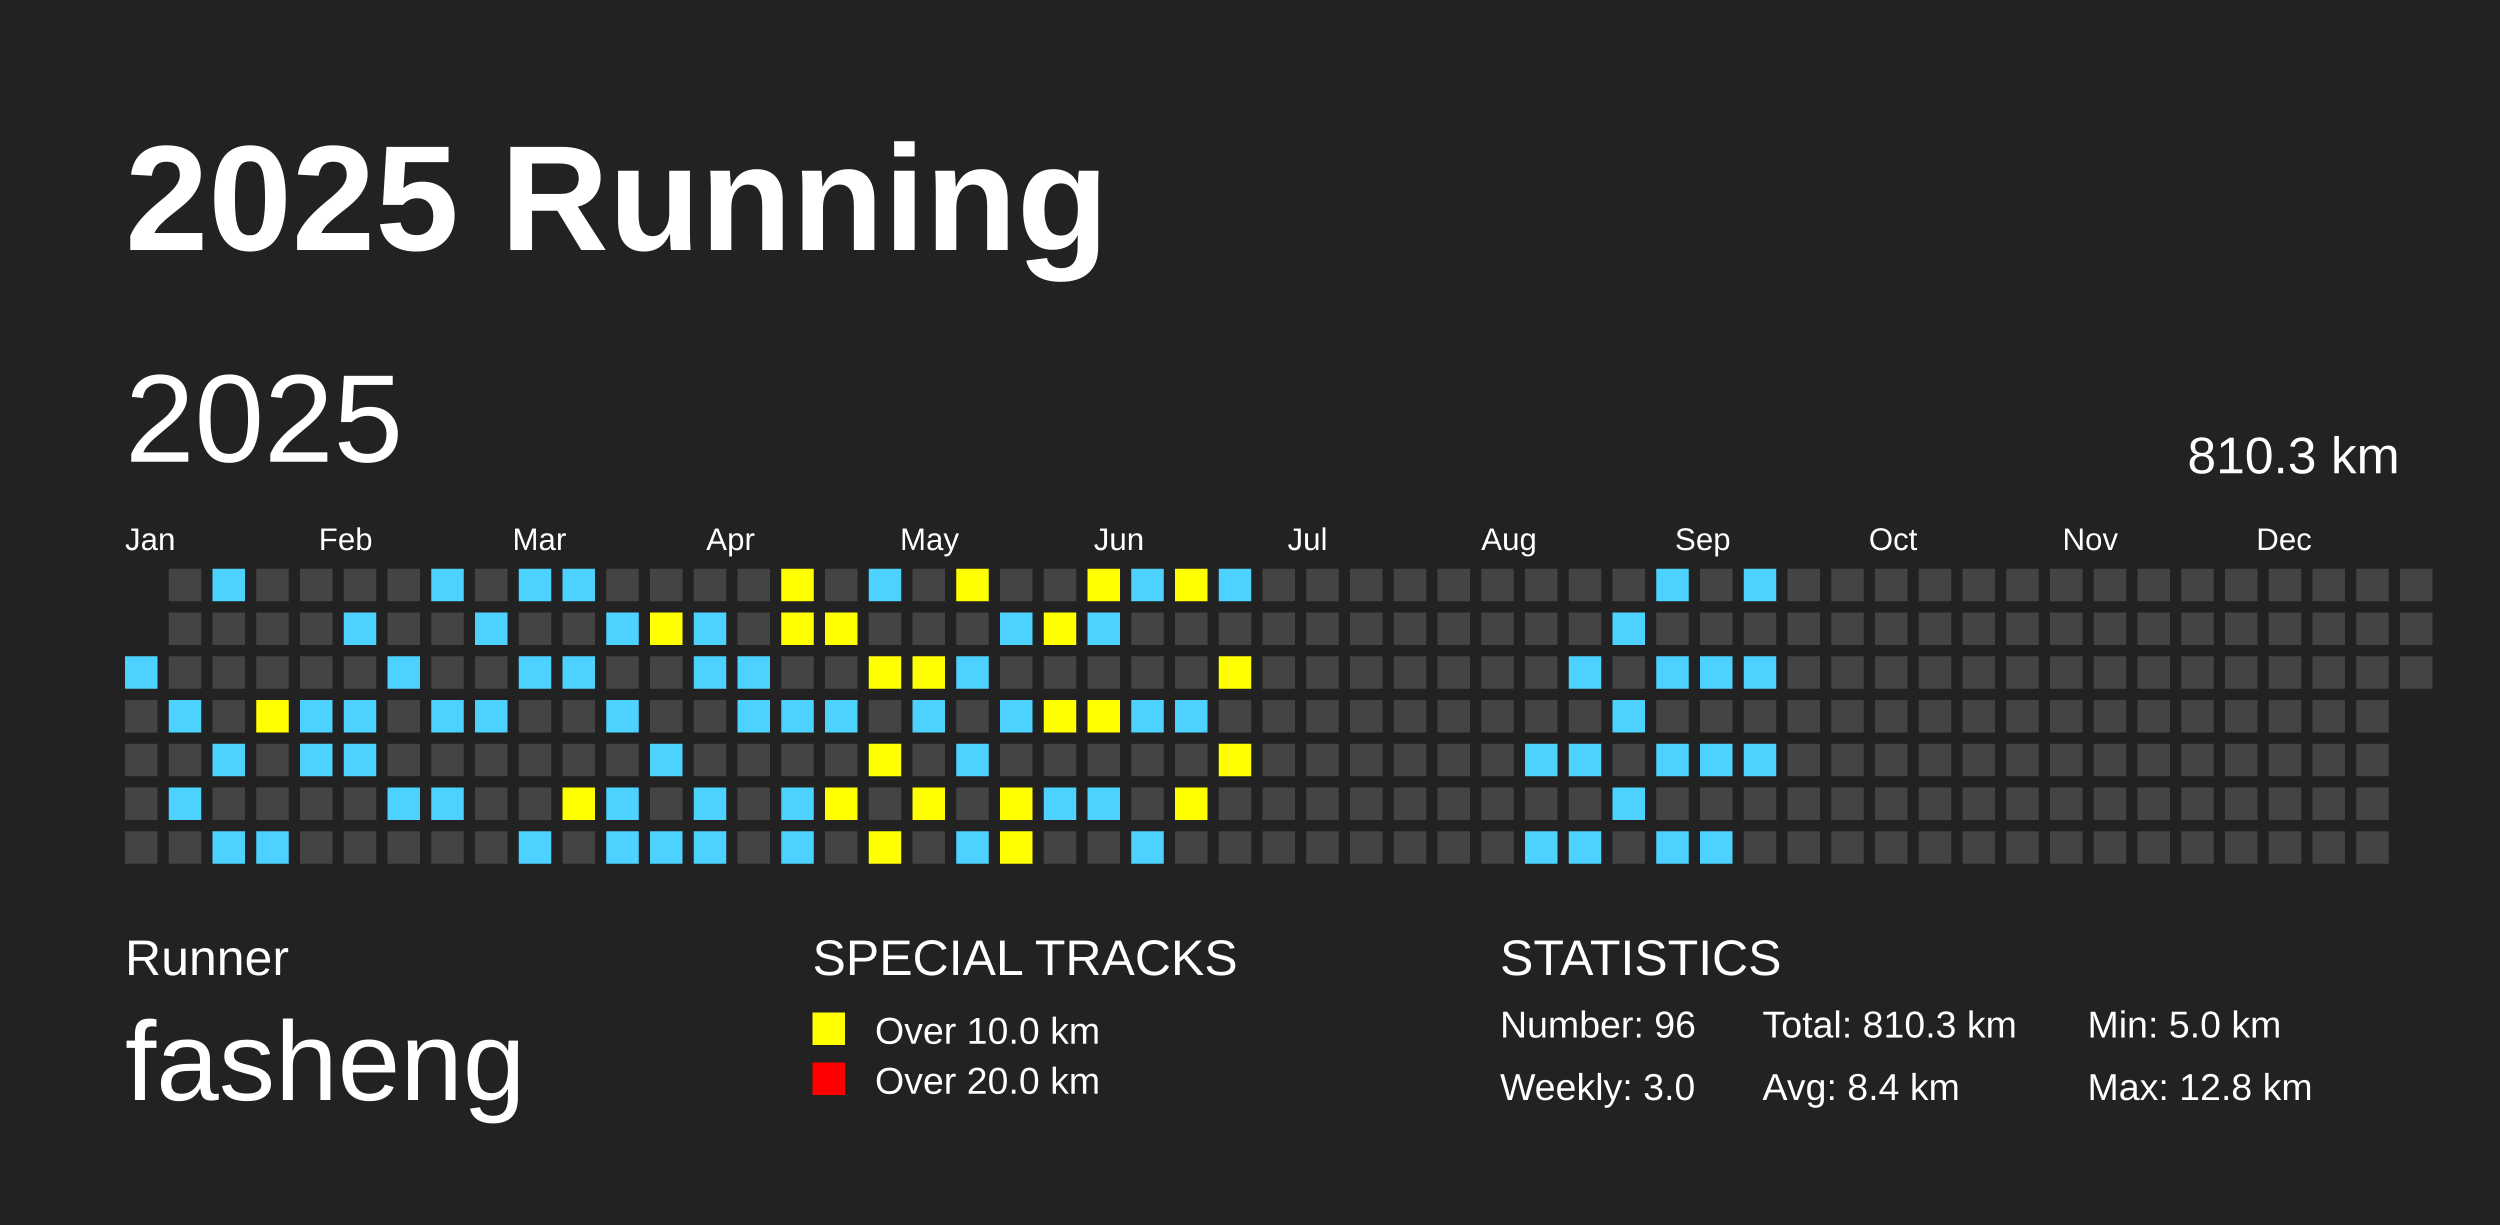
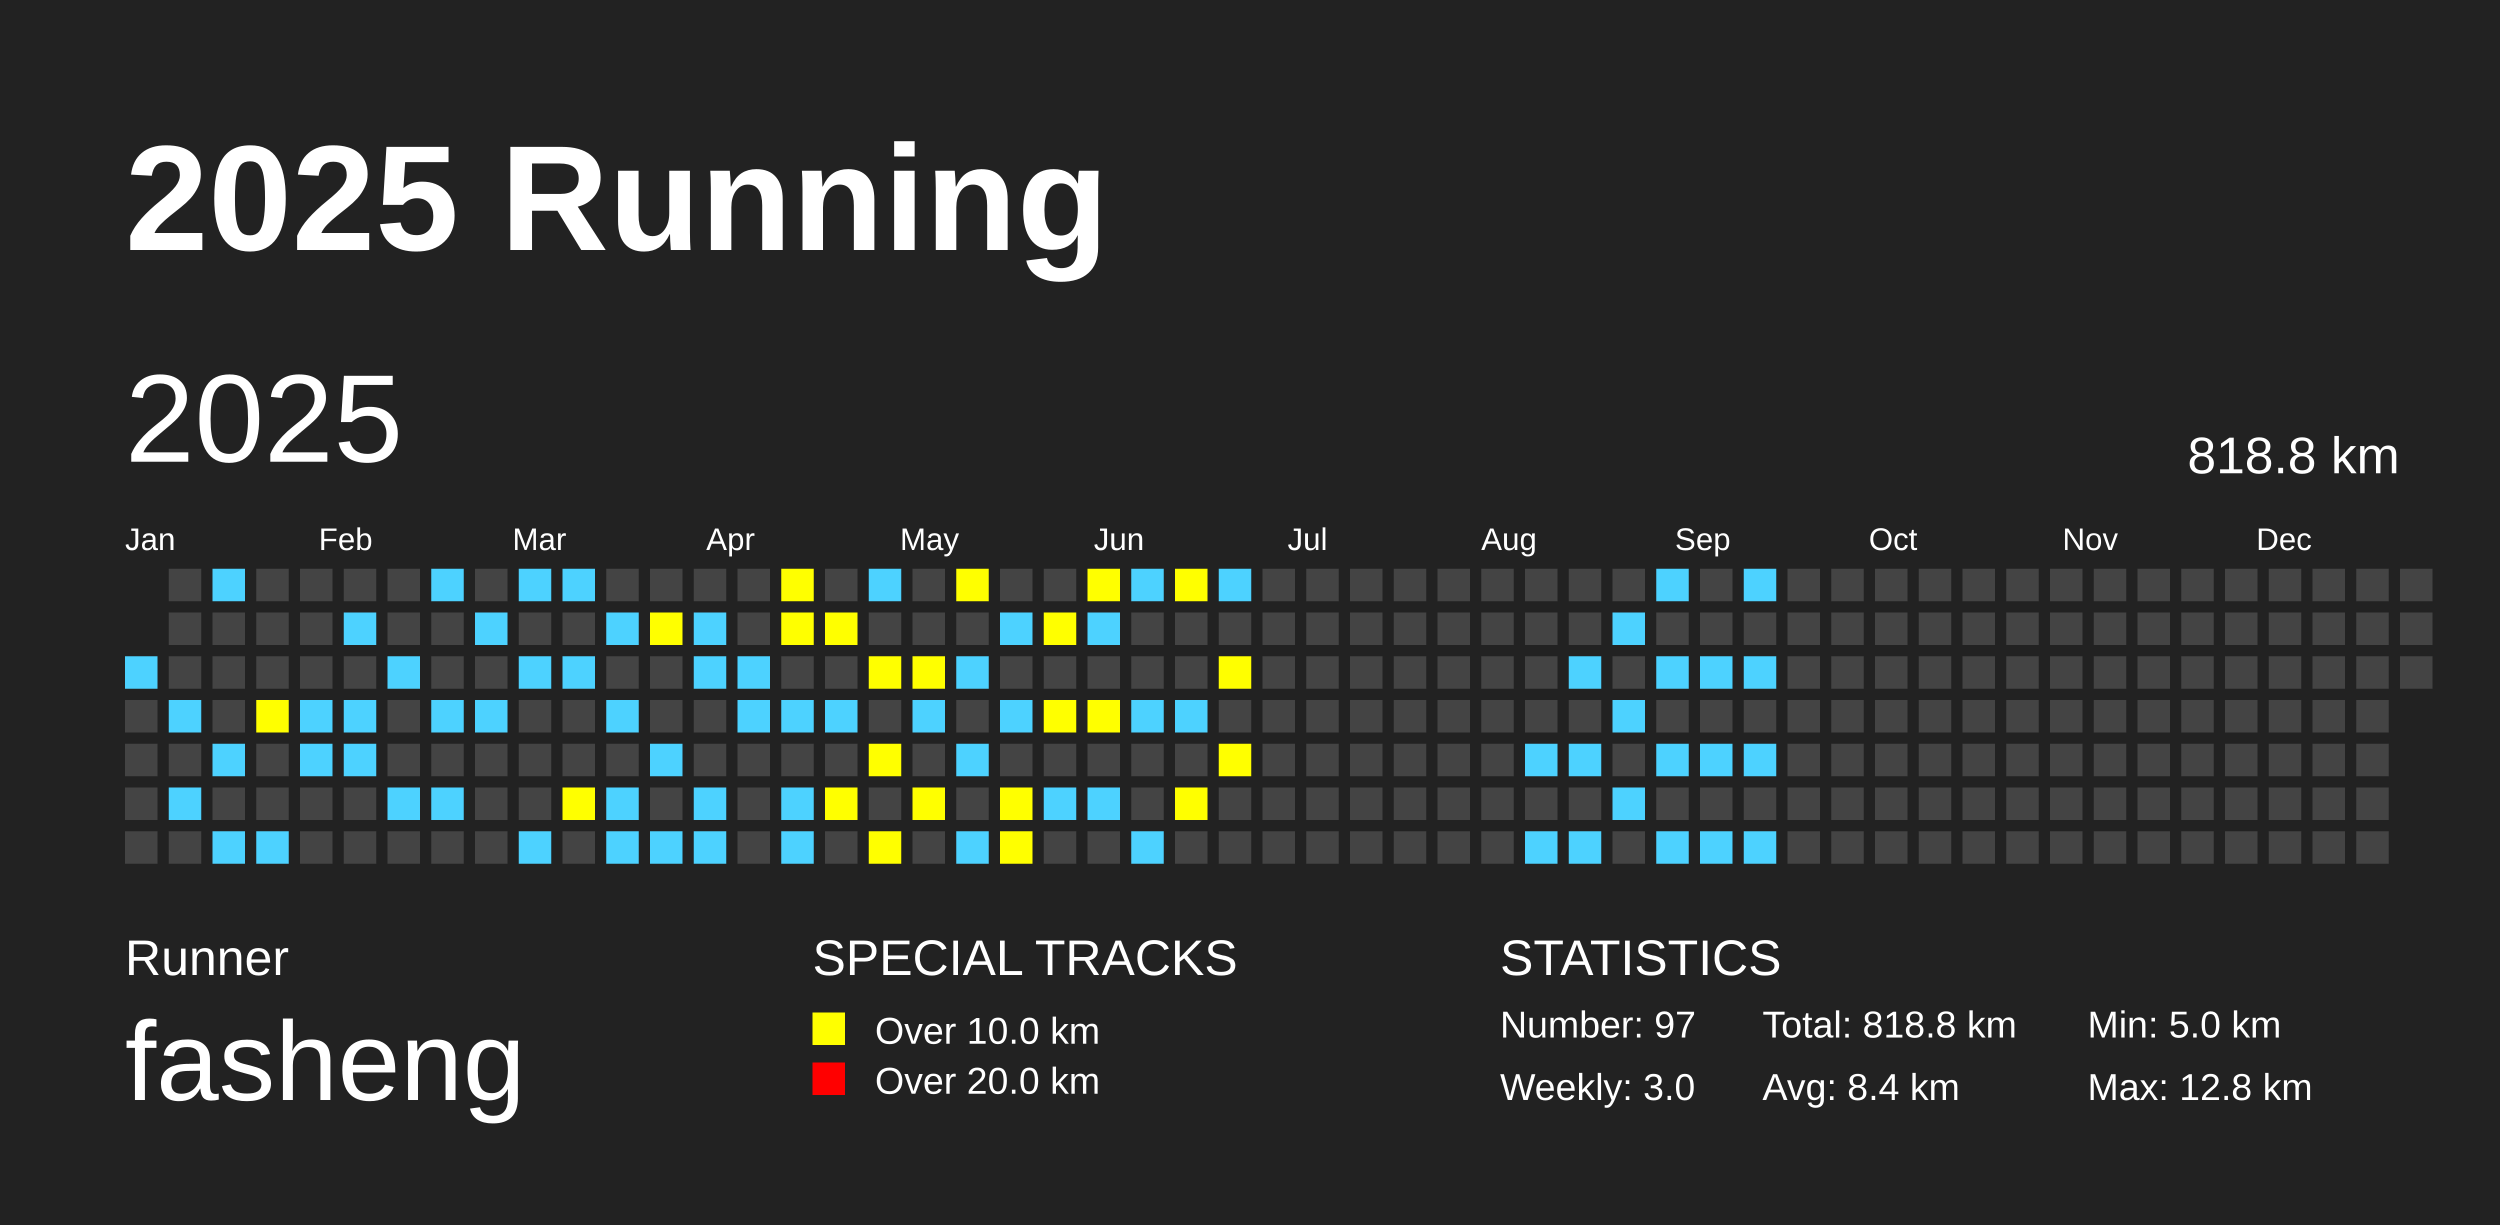
<svg xmlns="http://www.w3.org/2000/svg" baseProfile="full" height="98mm" version="1.1" viewBox="0,0,200,98" width="200mm">
  <defs />
  <rect fill="#222222" height="98" width="200" x="0" y="0" />
  <text fill="#FFFFFF" style="font-size:12px; font-family:Arial; font-weight:bold;" x="10" y="20">2025 Running</text>
  <text fill="#FFFFFF" style="font-size:4px; font-family:Arial" x="10" y="78">Runner</text>
  <text fill="#FFFFFF" style="font-size:9px; font-family:Arial" x="10" y="88">fasheng</text>
  <text fill="#FFFFFF" style="font-size:4px; font-family:Arial" x="65" y="78">SPECIAL TRACKS</text>
  <rect fill="yellow" height="2.6" width="2.6" x="65" y="81" />
  <text fill="#FFFFFF" style="font-size:3px; font-family:Arial" x="70" y="83.5">Over 10.0 km</text>
  <rect fill="red" height="2.6" width="2.6" x="65" y="85" />
  <text fill="#FFFFFF" style="font-size:3px; font-family:Arial" x="70" y="87.5">Over 20.0 km</text>
  <text fill="#FFFFFF" style="font-size:4px; font-family:Arial" x="120" y="78">STATISTICS</text>
-   <text fill="#FFFFFF" style="font-size:3px; font-family:Arial" x="120" y="83">Number: 96</text>
+   <text fill="#FFFFFF" style="font-size:3px; font-family:Arial" x="120" y="83">Number: 97</text>
  <text fill="#FFFFFF" style="font-size:3px; font-family:Arial" x="120" y="88">Weekly: 3.0</text>
-   <text fill="#FFFFFF" style="font-size:3px; font-family:Arial" x="141" y="83">Total: 810.3 km</text>
+   <text fill="#FFFFFF" style="font-size:3px; font-family:Arial" x="141" y="83">Total: 818.8 km</text>
  <text fill="#FFFFFF" style="font-size:3px; font-family:Arial" x="141" y="88">Avg: 8.4 km</text>
  <text fill="#FFFFFF" style="font-size:3px; font-family:Arial" x="167" y="83">Min: 5.0 km</text>
  <text fill="#FFFFFF" style="font-size:3px; font-family:Arial" x="167" y="88">Max: 12.8 km</text>
  <text dominant-baseline="hanging" fill="#FFFFFF" style="font-size:10.0px; font-family:Arial;" x="10" y="30">2025</text>
-   <text dominant-baseline="hanging" fill="#FFFFFF" style="font-size:4.125px; font-family:Arial;" x="175" y="35">810.3 km</text>
+   <text dominant-baseline="hanging" fill="#FFFFFF" style="font-size:4.125px; font-family:Arial;" x="175" y="35">818.8 km</text>
  <text fill="#FFFFFF" style="font-size:2.5px; font-family:Arial" x="10.0" y="44">Jan</text>
  <text fill="#FFFFFF" style="font-size:2.5px; font-family:Arial" x="25.5" y="44">Feb</text>
  <text fill="#FFFFFF" style="font-size:2.5px; font-family:Arial" x="41.0" y="44">Mar</text>
  <text fill="#FFFFFF" style="font-size:2.5px; font-family:Arial" x="56.5" y="44">Apr</text>
  <text fill="#FFFFFF" style="font-size:2.5px; font-family:Arial" x="72.0" y="44">May</text>
  <text fill="#FFFFFF" style="font-size:2.5px; font-family:Arial" x="87.5" y="44">Jun</text>
  <text fill="#FFFFFF" style="font-size:2.5px; font-family:Arial" x="103.0" y="44">Jul</text>
  <text fill="#FFFFFF" style="font-size:2.5px; font-family:Arial" x="118.5" y="44">Aug</text>
  <text fill="#FFFFFF" style="font-size:2.5px; font-family:Arial" x="134.0" y="44">Sep</text>
  <text fill="#FFFFFF" style="font-size:2.5px; font-family:Arial" x="149.5" y="44">Oct</text>
  <text fill="#FFFFFF" style="font-size:2.5px; font-family:Arial" x="165.0" y="44">Nov</text>
  <text fill="#FFFFFF" style="font-size:2.5px; font-family:Arial" x="180.5" y="44">Dec</text>
  <rect fill="#4DD2FF" height="2.6" width="2.6" x="10.0" y="52.5" />
  <rect fill="#444444" height="2.6" width="2.6" x="10.0" y="56.0" />
  <rect fill="#444444" height="2.6" width="2.6" x="10.0" y="59.5" />
  <rect fill="#444444" height="2.6" width="2.6" x="10.0" y="63.0" />
  <rect fill="#444444" height="2.6" width="2.6" x="10.0" y="66.5" />
  <rect fill="#444444" height="2.6" width="2.6" x="13.5" y="45.5" />
  <rect fill="#444444" height="2.6" width="2.6" x="13.5" y="49.0" />
  <rect fill="#444444" height="2.6" width="2.6" x="13.5" y="52.5" />
  <rect fill="#4DD2FF" height="2.6" width="2.6" x="13.5" y="56.0" />
  <rect fill="#444444" height="2.6" width="2.6" x="13.5" y="59.5" />
  <rect fill="#4DD2FF" height="2.6" width="2.6" x="13.5" y="63.0" />
  <rect fill="#444444" height="2.6" width="2.6" x="13.5" y="66.5" />
  <rect fill="#4DD2FF" height="2.6" width="2.6" x="17.0" y="45.5" />
  <rect fill="#444444" height="2.6" width="2.6" x="17.0" y="49.0" />
  <rect fill="#444444" height="2.6" width="2.6" x="17.0" y="52.5" />
  <rect fill="#444444" height="2.6" width="2.6" x="17.0" y="56.0" />
  <rect fill="#4DD2FF" height="2.6" width="2.6" x="17.0" y="59.5" />
  <rect fill="#444444" height="2.6" width="2.6" x="17.0" y="63.0" />
  <rect fill="#4DD2FF" height="2.6" width="2.6" x="17.0" y="66.5" />
  <rect fill="#444444" height="2.6" width="2.6" x="20.5" y="45.5" />
  <rect fill="#444444" height="2.6" width="2.6" x="20.5" y="49.0" />
  <rect fill="#444444" height="2.6" width="2.6" x="20.5" y="52.5" />
  <rect fill="yellow" height="2.6" width="2.6" x="20.5" y="56.0" />
  <rect fill="#444444" height="2.6" width="2.6" x="20.5" y="59.5" />
  <rect fill="#444444" height="2.6" width="2.6" x="20.5" y="63.0" />
  <rect fill="#4DD2FF" height="2.6" width="2.6" x="20.5" y="66.5" />
  <rect fill="#444444" height="2.6" width="2.6" x="24.0" y="45.5" />
  <rect fill="#444444" height="2.6" width="2.6" x="24.0" y="49.0" />
  <rect fill="#444444" height="2.6" width="2.6" x="24.0" y="52.5" />
  <rect fill="#4DD2FF" height="2.6" width="2.6" x="24.0" y="56.0" />
  <rect fill="#4DD2FF" height="2.6" width="2.6" x="24.0" y="59.5" />
  <rect fill="#444444" height="2.6" width="2.6" x="24.0" y="63.0" />
  <rect fill="#444444" height="2.6" width="2.6" x="24.0" y="66.5" />
  <rect fill="#444444" height="2.6" width="2.6" x="27.5" y="45.5" />
  <rect fill="#4DD2FF" height="2.6" width="2.6" x="27.5" y="49.0" />
  <rect fill="#444444" height="2.6" width="2.6" x="27.5" y="52.5" />
  <rect fill="#4DD2FF" height="2.6" width="2.6" x="27.5" y="56.0" />
  <rect fill="#4DD2FF" height="2.6" width="2.6" x="27.5" y="59.5" />
  <rect fill="#444444" height="2.6" width="2.6" x="27.5" y="63.0" />
  <rect fill="#444444" height="2.6" width="2.6" x="27.5" y="66.5" />
  <rect fill="#444444" height="2.6" width="2.6" x="31.0" y="45.5" />
  <rect fill="#444444" height="2.6" width="2.6" x="31.0" y="49.0" />
  <rect fill="#4DD2FF" height="2.6" width="2.6" x="31.0" y="52.5" />
  <rect fill="#444444" height="2.6" width="2.6" x="31.0" y="56.0" />
  <rect fill="#444444" height="2.6" width="2.6" x="31.0" y="59.5" />
  <rect fill="#4DD2FF" height="2.6" width="2.6" x="31.0" y="63.0" />
  <rect fill="#444444" height="2.6" width="2.6" x="31.0" y="66.5" />
  <rect fill="#4DD2FF" height="2.6" width="2.6" x="34.5" y="45.5" />
  <rect fill="#444444" height="2.6" width="2.6" x="34.5" y="49.0" />
  <rect fill="#444444" height="2.6" width="2.6" x="34.5" y="52.5" />
  <rect fill="#4DD2FF" height="2.6" width="2.6" x="34.5" y="56.0" />
  <rect fill="#444444" height="2.6" width="2.6" x="34.5" y="59.5" />
  <rect fill="#4DD2FF" height="2.6" width="2.6" x="34.5" y="63.0" />
  <rect fill="#444444" height="2.6" width="2.6" x="34.5" y="66.5" />
  <rect fill="#444444" height="2.6" width="2.6" x="38.0" y="45.5" />
  <rect fill="#4DD2FF" height="2.6" width="2.6" x="38.0" y="49.0" />
  <rect fill="#444444" height="2.6" width="2.6" x="38.0" y="52.5" />
  <rect fill="#4DD2FF" height="2.6" width="2.6" x="38.0" y="56.0" />
  <rect fill="#444444" height="2.6" width="2.6" x="38.0" y="59.5" />
  <rect fill="#444444" height="2.6" width="2.6" x="38.0" y="63.0" />
  <rect fill="#444444" height="2.6" width="2.6" x="38.0" y="66.5" />
  <rect fill="#4DD2FF" height="2.6" width="2.6" x="41.5" y="45.5" />
  <rect fill="#444444" height="2.6" width="2.6" x="41.5" y="49.0" />
  <rect fill="#4DD2FF" height="2.6" width="2.6" x="41.5" y="52.5" />
  <rect fill="#444444" height="2.6" width="2.6" x="41.5" y="56.0" />
  <rect fill="#444444" height="2.6" width="2.6" x="41.5" y="59.5" />
  <rect fill="#444444" height="2.6" width="2.6" x="41.5" y="63.0" />
  <rect fill="#4DD2FF" height="2.6" width="2.6" x="41.5" y="66.5" />
  <rect fill="#4DD2FF" height="2.6" width="2.6" x="45.0" y="45.5" />
  <rect fill="#444444" height="2.6" width="2.6" x="45.0" y="49.0" />
  <rect fill="#4DD2FF" height="2.6" width="2.6" x="45.0" y="52.5" />
  <rect fill="#444444" height="2.6" width="2.6" x="45.0" y="56.0" />
  <rect fill="#444444" height="2.6" width="2.6" x="45.0" y="59.5" />
  <rect fill="yellow" height="2.6" width="2.6" x="45.0" y="63.0" />
  <rect fill="#444444" height="2.6" width="2.6" x="45.0" y="66.5" />
  <rect fill="#444444" height="2.6" width="2.6" x="48.5" y="45.5" />
  <rect fill="#4DD2FF" height="2.6" width="2.6" x="48.5" y="49.0" />
  <rect fill="#444444" height="2.6" width="2.6" x="48.5" y="52.5" />
  <rect fill="#4DD2FF" height="2.6" width="2.6" x="48.5" y="56.0" />
  <rect fill="#444444" height="2.6" width="2.6" x="48.5" y="59.5" />
  <rect fill="#4DD2FF" height="2.6" width="2.6" x="48.5" y="63.0" />
  <rect fill="#4DD2FF" height="2.6" width="2.6" x="48.5" y="66.5" />
  <rect fill="#444444" height="2.6" width="2.6" x="52.0" y="45.5" />
  <rect fill="yellow" height="2.6" width="2.6" x="52.0" y="49.0" />
  <rect fill="#444444" height="2.6" width="2.6" x="52.0" y="52.5" />
  <rect fill="#444444" height="2.6" width="2.6" x="52.0" y="56.0" />
  <rect fill="#4DD2FF" height="2.6" width="2.6" x="52.0" y="59.5" />
  <rect fill="#444444" height="2.6" width="2.6" x="52.0" y="63.0" />
  <rect fill="#4DD2FF" height="2.6" width="2.6" x="52.0" y="66.5" />
  <rect fill="#444444" height="2.6" width="2.6" x="55.5" y="45.5" />
  <rect fill="#4DD2FF" height="2.6" width="2.6" x="55.5" y="49.0" />
  <rect fill="#4DD2FF" height="2.6" width="2.6" x="55.5" y="52.5" />
  <rect fill="#444444" height="2.6" width="2.6" x="55.5" y="56.0" />
  <rect fill="#444444" height="2.6" width="2.6" x="55.5" y="59.5" />
  <rect fill="#4DD2FF" height="2.6" width="2.6" x="55.5" y="63.0" />
  <rect fill="#4DD2FF" height="2.6" width="2.6" x="55.5" y="66.5" />
  <rect fill="#444444" height="2.6" width="2.6" x="59.0" y="45.5" />
  <rect fill="#444444" height="2.6" width="2.6" x="59.0" y="49.0" />
  <rect fill="#4DD2FF" height="2.6" width="2.6" x="59.0" y="52.5" />
  <rect fill="#4DD2FF" height="2.6" width="2.6" x="59.0" y="56.0" />
  <rect fill="#444444" height="2.6" width="2.6" x="59.0" y="59.5" />
  <rect fill="#444444" height="2.6" width="2.6" x="59.0" y="63.0" />
  <rect fill="#444444" height="2.6" width="2.6" x="59.0" y="66.5" />
  <rect fill="yellow" height="2.6" width="2.6" x="62.5" y="45.5" />
  <rect fill="yellow" height="2.6" width="2.6" x="62.5" y="49.0" />
  <rect fill="#444444" height="2.6" width="2.6" x="62.5" y="52.5" />
  <rect fill="#4DD2FF" height="2.6" width="2.6" x="62.5" y="56.0" />
  <rect fill="#444444" height="2.6" width="2.6" x="62.5" y="59.5" />
  <rect fill="#4DD2FF" height="2.6" width="2.6" x="62.5" y="63.0" />
  <rect fill="#4DD2FF" height="2.6" width="2.6" x="62.5" y="66.5" />
  <rect fill="#444444" height="2.6" width="2.6" x="66.0" y="45.5" />
  <rect fill="yellow" height="2.6" width="2.6" x="66.0" y="49.0" />
  <rect fill="#444444" height="2.6" width="2.6" x="66.0" y="52.5" />
  <rect fill="#4DD2FF" height="2.6" width="2.6" x="66.0" y="56.0" />
  <rect fill="#444444" height="2.6" width="2.6" x="66.0" y="59.5" />
  <rect fill="yellow" height="2.6" width="2.6" x="66.0" y="63.0" />
  <rect fill="#444444" height="2.6" width="2.6" x="66.0" y="66.5" />
  <rect fill="#4DD2FF" height="2.6" width="2.6" x="69.5" y="45.5" />
  <rect fill="#444444" height="2.6" width="2.6" x="69.5" y="49.0" />
  <rect fill="yellow" height="2.6" width="2.6" x="69.5" y="52.5" />
  <rect fill="#444444" height="2.6" width="2.6" x="69.5" y="56.0" />
  <rect fill="yellow" height="2.6" width="2.6" x="69.5" y="59.5" />
  <rect fill="#444444" height="2.6" width="2.6" x="69.5" y="63.0" />
  <rect fill="yellow" height="2.6" width="2.6" x="69.5" y="66.5" />
  <rect fill="#444444" height="2.6" width="2.6" x="73.0" y="45.5" />
  <rect fill="#444444" height="2.6" width="2.6" x="73.0" y="49.0" />
  <rect fill="yellow" height="2.6" width="2.6" x="73.0" y="52.5" />
  <rect fill="#4DD2FF" height="2.6" width="2.6" x="73.0" y="56.0" />
  <rect fill="#444444" height="2.6" width="2.6" x="73.0" y="59.5" />
  <rect fill="yellow" height="2.6" width="2.6" x="73.0" y="63.0" />
  <rect fill="#444444" height="2.6" width="2.6" x="73.0" y="66.5" />
  <rect fill="yellow" height="2.6" width="2.6" x="76.5" y="45.5" />
  <rect fill="#444444" height="2.6" width="2.6" x="76.5" y="49.0" />
  <rect fill="#4DD2FF" height="2.6" width="2.6" x="76.5" y="52.5" />
  <rect fill="#444444" height="2.6" width="2.6" x="76.5" y="56.0" />
  <rect fill="#4DD2FF" height="2.6" width="2.6" x="76.5" y="59.5" />
  <rect fill="#444444" height="2.6" width="2.6" x="76.5" y="63.0" />
  <rect fill="#4DD2FF" height="2.6" width="2.6" x="76.5" y="66.5" />
  <rect fill="#444444" height="2.6" width="2.6" x="80.0" y="45.5" />
  <rect fill="#4DD2FF" height="2.6" width="2.6" x="80.0" y="49.0" />
  <rect fill="#444444" height="2.6" width="2.6" x="80.0" y="52.5" />
  <rect fill="#4DD2FF" height="2.6" width="2.6" x="80.0" y="56.0" />
  <rect fill="#444444" height="2.6" width="2.6" x="80.0" y="59.5" />
  <rect fill="yellow" height="2.6" width="2.6" x="80.0" y="63.0" />
  <rect fill="yellow" height="2.6" width="2.6" x="80.0" y="66.5" />
  <rect fill="#444444" height="2.6" width="2.6" x="83.5" y="45.5" />
  <rect fill="yellow" height="2.6" width="2.6" x="83.5" y="49.0" />
  <rect fill="#444444" height="2.6" width="2.6" x="83.5" y="52.5" />
  <rect fill="yellow" height="2.6" width="2.6" x="83.5" y="56.0" />
  <rect fill="#444444" height="2.6" width="2.6" x="83.5" y="59.5" />
  <rect fill="#4DD2FF" height="2.6" width="2.6" x="83.5" y="63.0" />
  <rect fill="#444444" height="2.6" width="2.6" x="83.5" y="66.5" />
  <rect fill="yellow" height="2.6" width="2.6" x="87.0" y="45.5" />
  <rect fill="#4DD2FF" height="2.6" width="2.6" x="87.0" y="49.0" />
  <rect fill="#444444" height="2.6" width="2.6" x="87.0" y="52.5" />
  <rect fill="yellow" height="2.6" width="2.6" x="87.0" y="56.0" />
  <rect fill="#444444" height="2.6" width="2.6" x="87.0" y="59.5" />
  <rect fill="#4DD2FF" height="2.6" width="2.6" x="87.0" y="63.0" />
  <rect fill="#444444" height="2.6" width="2.6" x="87.0" y="66.5" />
  <rect fill="#4DD2FF" height="2.6" width="2.6" x="90.5" y="45.5" />
  <rect fill="#444444" height="2.6" width="2.6" x="90.5" y="49.0" />
  <rect fill="#444444" height="2.6" width="2.6" x="90.5" y="52.5" />
  <rect fill="#4DD2FF" height="2.6" width="2.6" x="90.5" y="56.0" />
  <rect fill="#444444" height="2.6" width="2.6" x="90.5" y="59.5" />
  <rect fill="#444444" height="2.6" width="2.6" x="90.5" y="63.0" />
  <rect fill="#4DD2FF" height="2.6" width="2.6" x="90.5" y="66.5" />
  <rect fill="yellow" height="2.6" width="2.6" x="94.0" y="45.5" />
  <rect fill="#444444" height="2.6" width="2.6" x="94.0" y="49.0" />
  <rect fill="#444444" height="2.6" width="2.6" x="94.0" y="52.5" />
  <rect fill="#4DD2FF" height="2.6" width="2.6" x="94.0" y="56.0" />
  <rect fill="#444444" height="2.6" width="2.6" x="94.0" y="59.5" />
  <rect fill="yellow" height="2.6" width="2.6" x="94.0" y="63.0" />
  <rect fill="#444444" height="2.6" width="2.6" x="94.0" y="66.5" />
  <rect fill="#4DD2FF" height="2.6" width="2.6" x="97.5" y="45.5" />
  <rect fill="#444444" height="2.6" width="2.6" x="97.5" y="49.0" />
  <rect fill="yellow" height="2.6" width="2.6" x="97.5" y="52.5" />
  <rect fill="#444444" height="2.6" width="2.6" x="97.5" y="56.0" />
  <rect fill="yellow" height="2.6" width="2.6" x="97.5" y="59.5" />
  <rect fill="#444444" height="2.6" width="2.6" x="97.5" y="63.0" />
  <rect fill="#444444" height="2.6" width="2.6" x="97.5" y="66.5" />
  <rect fill="#444444" height="2.6" width="2.6" x="101.0" y="45.5" />
  <rect fill="#444444" height="2.6" width="2.6" x="101.0" y="49.0" />
  <rect fill="#444444" height="2.6" width="2.6" x="101.0" y="52.5" />
  <rect fill="#444444" height="2.6" width="2.6" x="101.0" y="56.0" />
  <rect fill="#444444" height="2.6" width="2.6" x="101.0" y="59.5" />
  <rect fill="#444444" height="2.6" width="2.6" x="101.0" y="63.0" />
  <rect fill="#444444" height="2.6" width="2.6" x="101.0" y="66.5" />
  <rect fill="#444444" height="2.6" width="2.6" x="104.5" y="45.5" />
  <rect fill="#444444" height="2.6" width="2.6" x="104.5" y="49.0" />
  <rect fill="#444444" height="2.6" width="2.6" x="104.5" y="52.5" />
  <rect fill="#444444" height="2.6" width="2.6" x="104.5" y="56.0" />
  <rect fill="#444444" height="2.6" width="2.6" x="104.5" y="59.5" />
  <rect fill="#444444" height="2.6" width="2.6" x="104.5" y="63.0" />
  <rect fill="#444444" height="2.6" width="2.6" x="104.5" y="66.5" />
  <rect fill="#444444" height="2.6" width="2.6" x="108.0" y="45.5" />
  <rect fill="#444444" height="2.6" width="2.6" x="108.0" y="49.0" />
  <rect fill="#444444" height="2.6" width="2.6" x="108.0" y="52.5" />
  <rect fill="#444444" height="2.6" width="2.6" x="108.0" y="56.0" />
  <rect fill="#444444" height="2.6" width="2.6" x="108.0" y="59.5" />
  <rect fill="#444444" height="2.6" width="2.6" x="108.0" y="63.0" />
  <rect fill="#444444" height="2.6" width="2.6" x="108.0" y="66.5" />
  <rect fill="#444444" height="2.6" width="2.6" x="111.5" y="45.5" />
  <rect fill="#444444" height="2.6" width="2.6" x="111.5" y="49.0" />
  <rect fill="#444444" height="2.6" width="2.6" x="111.5" y="52.5" />
  <rect fill="#444444" height="2.6" width="2.6" x="111.5" y="56.0" />
  <rect fill="#444444" height="2.6" width="2.6" x="111.5" y="59.5" />
  <rect fill="#444444" height="2.6" width="2.6" x="111.5" y="63.0" />
  <rect fill="#444444" height="2.6" width="2.6" x="111.5" y="66.5" />
  <rect fill="#444444" height="2.6" width="2.6" x="115.0" y="45.5" />
  <rect fill="#444444" height="2.6" width="2.6" x="115.0" y="49.0" />
  <rect fill="#444444" height="2.6" width="2.6" x="115.0" y="52.5" />
  <rect fill="#444444" height="2.6" width="2.6" x="115.0" y="56.0" />
  <rect fill="#444444" height="2.6" width="2.6" x="115.0" y="59.5" />
  <rect fill="#444444" height="2.6" width="2.6" x="115.0" y="63.0" />
  <rect fill="#444444" height="2.6" width="2.6" x="115.0" y="66.5" />
  <rect fill="#444444" height="2.6" width="2.6" x="118.5" y="45.5" />
  <rect fill="#444444" height="2.6" width="2.6" x="118.5" y="49.0" />
  <rect fill="#444444" height="2.6" width="2.6" x="118.5" y="52.5" />
  <rect fill="#444444" height="2.6" width="2.6" x="118.5" y="56.0" />
  <rect fill="#444444" height="2.6" width="2.6" x="118.5" y="59.5" />
  <rect fill="#444444" height="2.6" width="2.6" x="118.5" y="63.0" />
  <rect fill="#444444" height="2.6" width="2.6" x="118.5" y="66.5" />
  <rect fill="#444444" height="2.6" width="2.6" x="122.0" y="45.5" />
  <rect fill="#444444" height="2.6" width="2.6" x="122.0" y="49.0" />
  <rect fill="#444444" height="2.6" width="2.6" x="122.0" y="52.5" />
  <rect fill="#444444" height="2.6" width="2.6" x="122.0" y="56.0" />
  <rect fill="#4DD2FF" height="2.6" width="2.6" x="122.0" y="59.5" />
  <rect fill="#444444" height="2.6" width="2.6" x="122.0" y="63.0" />
  <rect fill="#4DD2FF" height="2.6" width="2.6" x="122.0" y="66.5" />
  <rect fill="#444444" height="2.6" width="2.6" x="125.5" y="45.5" />
  <rect fill="#444444" height="2.6" width="2.6" x="125.5" y="49.0" />
  <rect fill="#4DD2FF" height="2.6" width="2.6" x="125.5" y="52.5" />
  <rect fill="#444444" height="2.6" width="2.6" x="125.5" y="56.0" />
  <rect fill="#4DD2FF" height="2.6" width="2.6" x="125.5" y="59.5" />
  <rect fill="#444444" height="2.6" width="2.6" x="125.5" y="63.0" />
  <rect fill="#4DD2FF" height="2.6" width="2.6" x="125.5" y="66.5" />
  <rect fill="#444444" height="2.6" width="2.6" x="129.0" y="45.5" />
  <rect fill="#4DD2FF" height="2.6" width="2.6" x="129.0" y="49.0" />
  <rect fill="#444444" height="2.6" width="2.6" x="129.0" y="52.5" />
  <rect fill="#4DD2FF" height="2.6" width="2.6" x="129.0" y="56.0" />
  <rect fill="#444444" height="2.6" width="2.6" x="129.0" y="59.5" />
  <rect fill="#4DD2FF" height="2.6" width="2.6" x="129.0" y="63.0" />
  <rect fill="#444444" height="2.6" width="2.6" x="129.0" y="66.5" />
  <rect fill="#4DD2FF" height="2.6" width="2.6" x="132.5" y="45.5" />
  <rect fill="#444444" height="2.6" width="2.6" x="132.5" y="49.0" />
  <rect fill="#4DD2FF" height="2.6" width="2.6" x="132.5" y="52.5" />
  <rect fill="#444444" height="2.6" width="2.6" x="132.5" y="56.0" />
  <rect fill="#4DD2FF" height="2.6" width="2.6" x="132.5" y="59.5" />
  <rect fill="#444444" height="2.6" width="2.6" x="132.5" y="63.0" />
  <rect fill="#4DD2FF" height="2.6" width="2.6" x="132.5" y="66.5" />
  <rect fill="#444444" height="2.6" width="2.6" x="136.0" y="45.5" />
  <rect fill="#444444" height="2.6" width="2.6" x="136.0" y="49.0" />
  <rect fill="#4DD2FF" height="2.6" width="2.6" x="136.0" y="52.5" />
  <rect fill="#444444" height="2.6" width="2.6" x="136.0" y="56.0" />
  <rect fill="#4DD2FF" height="2.6" width="2.6" x="136.0" y="59.5" />
  <rect fill="#444444" height="2.6" width="2.6" x="136.0" y="63.0" />
  <rect fill="#4DD2FF" height="2.6" width="2.6" x="136.0" y="66.5" />
  <rect fill="#4DD2FF" height="2.6" width="2.6" x="139.5" y="45.5" />
  <rect fill="#444444" height="2.6" width="2.6" x="139.5" y="49.0" />
  <rect fill="#4DD2FF" height="2.6" width="2.6" x="139.5" y="52.5" />
  <rect fill="#444444" height="2.6" width="2.6" x="139.5" y="56.0" />
  <rect fill="#4DD2FF" height="2.6" width="2.6" x="139.5" y="59.5" />
  <rect fill="#444444" height="2.6" width="2.6" x="139.5" y="63.0" />
-   <rect fill="#444444" height="2.6" width="2.6" x="139.5" y="66.5" />
+   <rect fill="#4DD2FF" height="2.6" width="2.6" x="139.5" y="66.5" />
  <rect fill="#444444" height="2.6" width="2.6" x="143.0" y="45.5" />
  <rect fill="#444444" height="2.6" width="2.6" x="143.0" y="49.0" />
  <rect fill="#444444" height="2.6" width="2.6" x="143.0" y="52.5" />
  <rect fill="#444444" height="2.6" width="2.6" x="143.0" y="56.0" />
  <rect fill="#444444" height="2.6" width="2.6" x="143.0" y="59.5" />
  <rect fill="#444444" height="2.6" width="2.6" x="143.0" y="63.0" />
  <rect fill="#444444" height="2.6" width="2.6" x="143.0" y="66.5" />
  <rect fill="#444444" height="2.6" width="2.6" x="146.5" y="45.5" />
  <rect fill="#444444" height="2.6" width="2.6" x="146.5" y="49.0" />
  <rect fill="#444444" height="2.6" width="2.6" x="146.5" y="52.5" />
  <rect fill="#444444" height="2.6" width="2.6" x="146.5" y="56.0" />
  <rect fill="#444444" height="2.6" width="2.6" x="146.5" y="59.5" />
  <rect fill="#444444" height="2.6" width="2.6" x="146.5" y="63.0" />
  <rect fill="#444444" height="2.6" width="2.6" x="146.5" y="66.5" />
  <rect fill="#444444" height="2.6" width="2.6" x="150.0" y="45.5" />
  <rect fill="#444444" height="2.6" width="2.6" x="150.0" y="49.0" />
  <rect fill="#444444" height="2.6" width="2.6" x="150.0" y="52.5" />
  <rect fill="#444444" height="2.6" width="2.6" x="150.0" y="56.0" />
  <rect fill="#444444" height="2.6" width="2.6" x="150.0" y="59.5" />
  <rect fill="#444444" height="2.6" width="2.6" x="150.0" y="63.0" />
  <rect fill="#444444" height="2.6" width="2.6" x="150.0" y="66.5" />
  <rect fill="#444444" height="2.6" width="2.6" x="153.5" y="45.5" />
  <rect fill="#444444" height="2.6" width="2.6" x="153.5" y="49.0" />
  <rect fill="#444444" height="2.6" width="2.6" x="153.5" y="52.5" />
  <rect fill="#444444" height="2.6" width="2.6" x="153.5" y="56.0" />
  <rect fill="#444444" height="2.6" width="2.6" x="153.5" y="59.5" />
  <rect fill="#444444" height="2.6" width="2.6" x="153.5" y="63.0" />
  <rect fill="#444444" height="2.6" width="2.6" x="153.5" y="66.5" />
  <rect fill="#444444" height="2.6" width="2.6" x="157.0" y="45.5" />
  <rect fill="#444444" height="2.6" width="2.6" x="157.0" y="49.0" />
  <rect fill="#444444" height="2.6" width="2.6" x="157.0" y="52.5" />
  <rect fill="#444444" height="2.6" width="2.6" x="157.0" y="56.0" />
  <rect fill="#444444" height="2.6" width="2.6" x="157.0" y="59.5" />
  <rect fill="#444444" height="2.6" width="2.6" x="157.0" y="63.0" />
  <rect fill="#444444" height="2.6" width="2.6" x="157.0" y="66.5" />
  <rect fill="#444444" height="2.6" width="2.6" x="160.5" y="45.5" />
  <rect fill="#444444" height="2.6" width="2.6" x="160.5" y="49.0" />
  <rect fill="#444444" height="2.6" width="2.6" x="160.5" y="52.5" />
  <rect fill="#444444" height="2.6" width="2.6" x="160.5" y="56.0" />
  <rect fill="#444444" height="2.6" width="2.6" x="160.5" y="59.5" />
  <rect fill="#444444" height="2.6" width="2.6" x="160.5" y="63.0" />
  <rect fill="#444444" height="2.6" width="2.6" x="160.5" y="66.5" />
  <rect fill="#444444" height="2.6" width="2.6" x="164.0" y="45.5" />
  <rect fill="#444444" height="2.6" width="2.6" x="164.0" y="49.0" />
  <rect fill="#444444" height="2.6" width="2.6" x="164.0" y="52.5" />
  <rect fill="#444444" height="2.6" width="2.6" x="164.0" y="56.0" />
  <rect fill="#444444" height="2.6" width="2.6" x="164.0" y="59.5" />
  <rect fill="#444444" height="2.6" width="2.6" x="164.0" y="63.0" />
  <rect fill="#444444" height="2.6" width="2.6" x="164.0" y="66.5" />
  <rect fill="#444444" height="2.6" width="2.6" x="167.5" y="45.5" />
  <rect fill="#444444" height="2.6" width="2.6" x="167.5" y="49.0" />
  <rect fill="#444444" height="2.6" width="2.6" x="167.5" y="52.5" />
  <rect fill="#444444" height="2.6" width="2.6" x="167.5" y="56.0" />
  <rect fill="#444444" height="2.6" width="2.6" x="167.5" y="59.5" />
  <rect fill="#444444" height="2.6" width="2.6" x="167.5" y="63.0" />
  <rect fill="#444444" height="2.6" width="2.6" x="167.5" y="66.5" />
  <rect fill="#444444" height="2.6" width="2.6" x="171.0" y="45.5" />
  <rect fill="#444444" height="2.6" width="2.6" x="171.0" y="49.0" />
  <rect fill="#444444" height="2.6" width="2.6" x="171.0" y="52.5" />
  <rect fill="#444444" height="2.6" width="2.6" x="171.0" y="56.0" />
  <rect fill="#444444" height="2.6" width="2.6" x="171.0" y="59.5" />
  <rect fill="#444444" height="2.6" width="2.6" x="171.0" y="63.0" />
  <rect fill="#444444" height="2.6" width="2.6" x="171.0" y="66.5" />
  <rect fill="#444444" height="2.6" width="2.6" x="174.5" y="45.5" />
  <rect fill="#444444" height="2.6" width="2.6" x="174.5" y="49.0" />
  <rect fill="#444444" height="2.6" width="2.6" x="174.5" y="52.5" />
  <rect fill="#444444" height="2.6" width="2.6" x="174.5" y="56.0" />
  <rect fill="#444444" height="2.6" width="2.6" x="174.5" y="59.5" />
  <rect fill="#444444" height="2.6" width="2.6" x="174.5" y="63.0" />
  <rect fill="#444444" height="2.6" width="2.6" x="174.5" y="66.5" />
  <rect fill="#444444" height="2.6" width="2.6" x="178.0" y="45.5" />
  <rect fill="#444444" height="2.6" width="2.6" x="178.0" y="49.0" />
  <rect fill="#444444" height="2.6" width="2.6" x="178.0" y="52.5" />
  <rect fill="#444444" height="2.6" width="2.6" x="178.0" y="56.0" />
  <rect fill="#444444" height="2.6" width="2.6" x="178.0" y="59.5" />
  <rect fill="#444444" height="2.6" width="2.6" x="178.0" y="63.0" />
  <rect fill="#444444" height="2.6" width="2.6" x="178.0" y="66.5" />
  <rect fill="#444444" height="2.6" width="2.6" x="181.5" y="45.5" />
  <rect fill="#444444" height="2.6" width="2.6" x="181.5" y="49.0" />
  <rect fill="#444444" height="2.6" width="2.6" x="181.5" y="52.5" />
  <rect fill="#444444" height="2.6" width="2.6" x="181.5" y="56.0" />
  <rect fill="#444444" height="2.6" width="2.6" x="181.5" y="59.5" />
  <rect fill="#444444" height="2.6" width="2.6" x="181.5" y="63.0" />
  <rect fill="#444444" height="2.6" width="2.6" x="181.5" y="66.5" />
  <rect fill="#444444" height="2.6" width="2.6" x="185.0" y="45.5" />
  <rect fill="#444444" height="2.6" width="2.6" x="185.0" y="49.0" />
  <rect fill="#444444" height="2.6" width="2.6" x="185.0" y="52.5" />
  <rect fill="#444444" height="2.6" width="2.6" x="185.0" y="56.0" />
  <rect fill="#444444" height="2.6" width="2.6" x="185.0" y="59.5" />
  <rect fill="#444444" height="2.6" width="2.6" x="185.0" y="63.0" />
  <rect fill="#444444" height="2.6" width="2.6" x="185.0" y="66.5" />
  <rect fill="#444444" height="2.6" width="2.6" x="188.5" y="45.5" />
  <rect fill="#444444" height="2.6" width="2.6" x="188.5" y="49.0" />
  <rect fill="#444444" height="2.6" width="2.6" x="188.5" y="52.5" />
  <rect fill="#444444" height="2.6" width="2.6" x="188.5" y="56.0" />
  <rect fill="#444444" height="2.6" width="2.6" x="188.5" y="59.5" />
  <rect fill="#444444" height="2.6" width="2.6" x="188.5" y="63.0" />
  <rect fill="#444444" height="2.6" width="2.6" x="188.5" y="66.5" />
  <rect fill="#444444" height="2.6" width="2.6" x="192.0" y="45.5" />
  <rect fill="#444444" height="2.6" width="2.6" x="192.0" y="49.0" />
  <rect fill="#444444" height="2.6" width="2.6" x="192.0" y="52.5" />
</svg>
